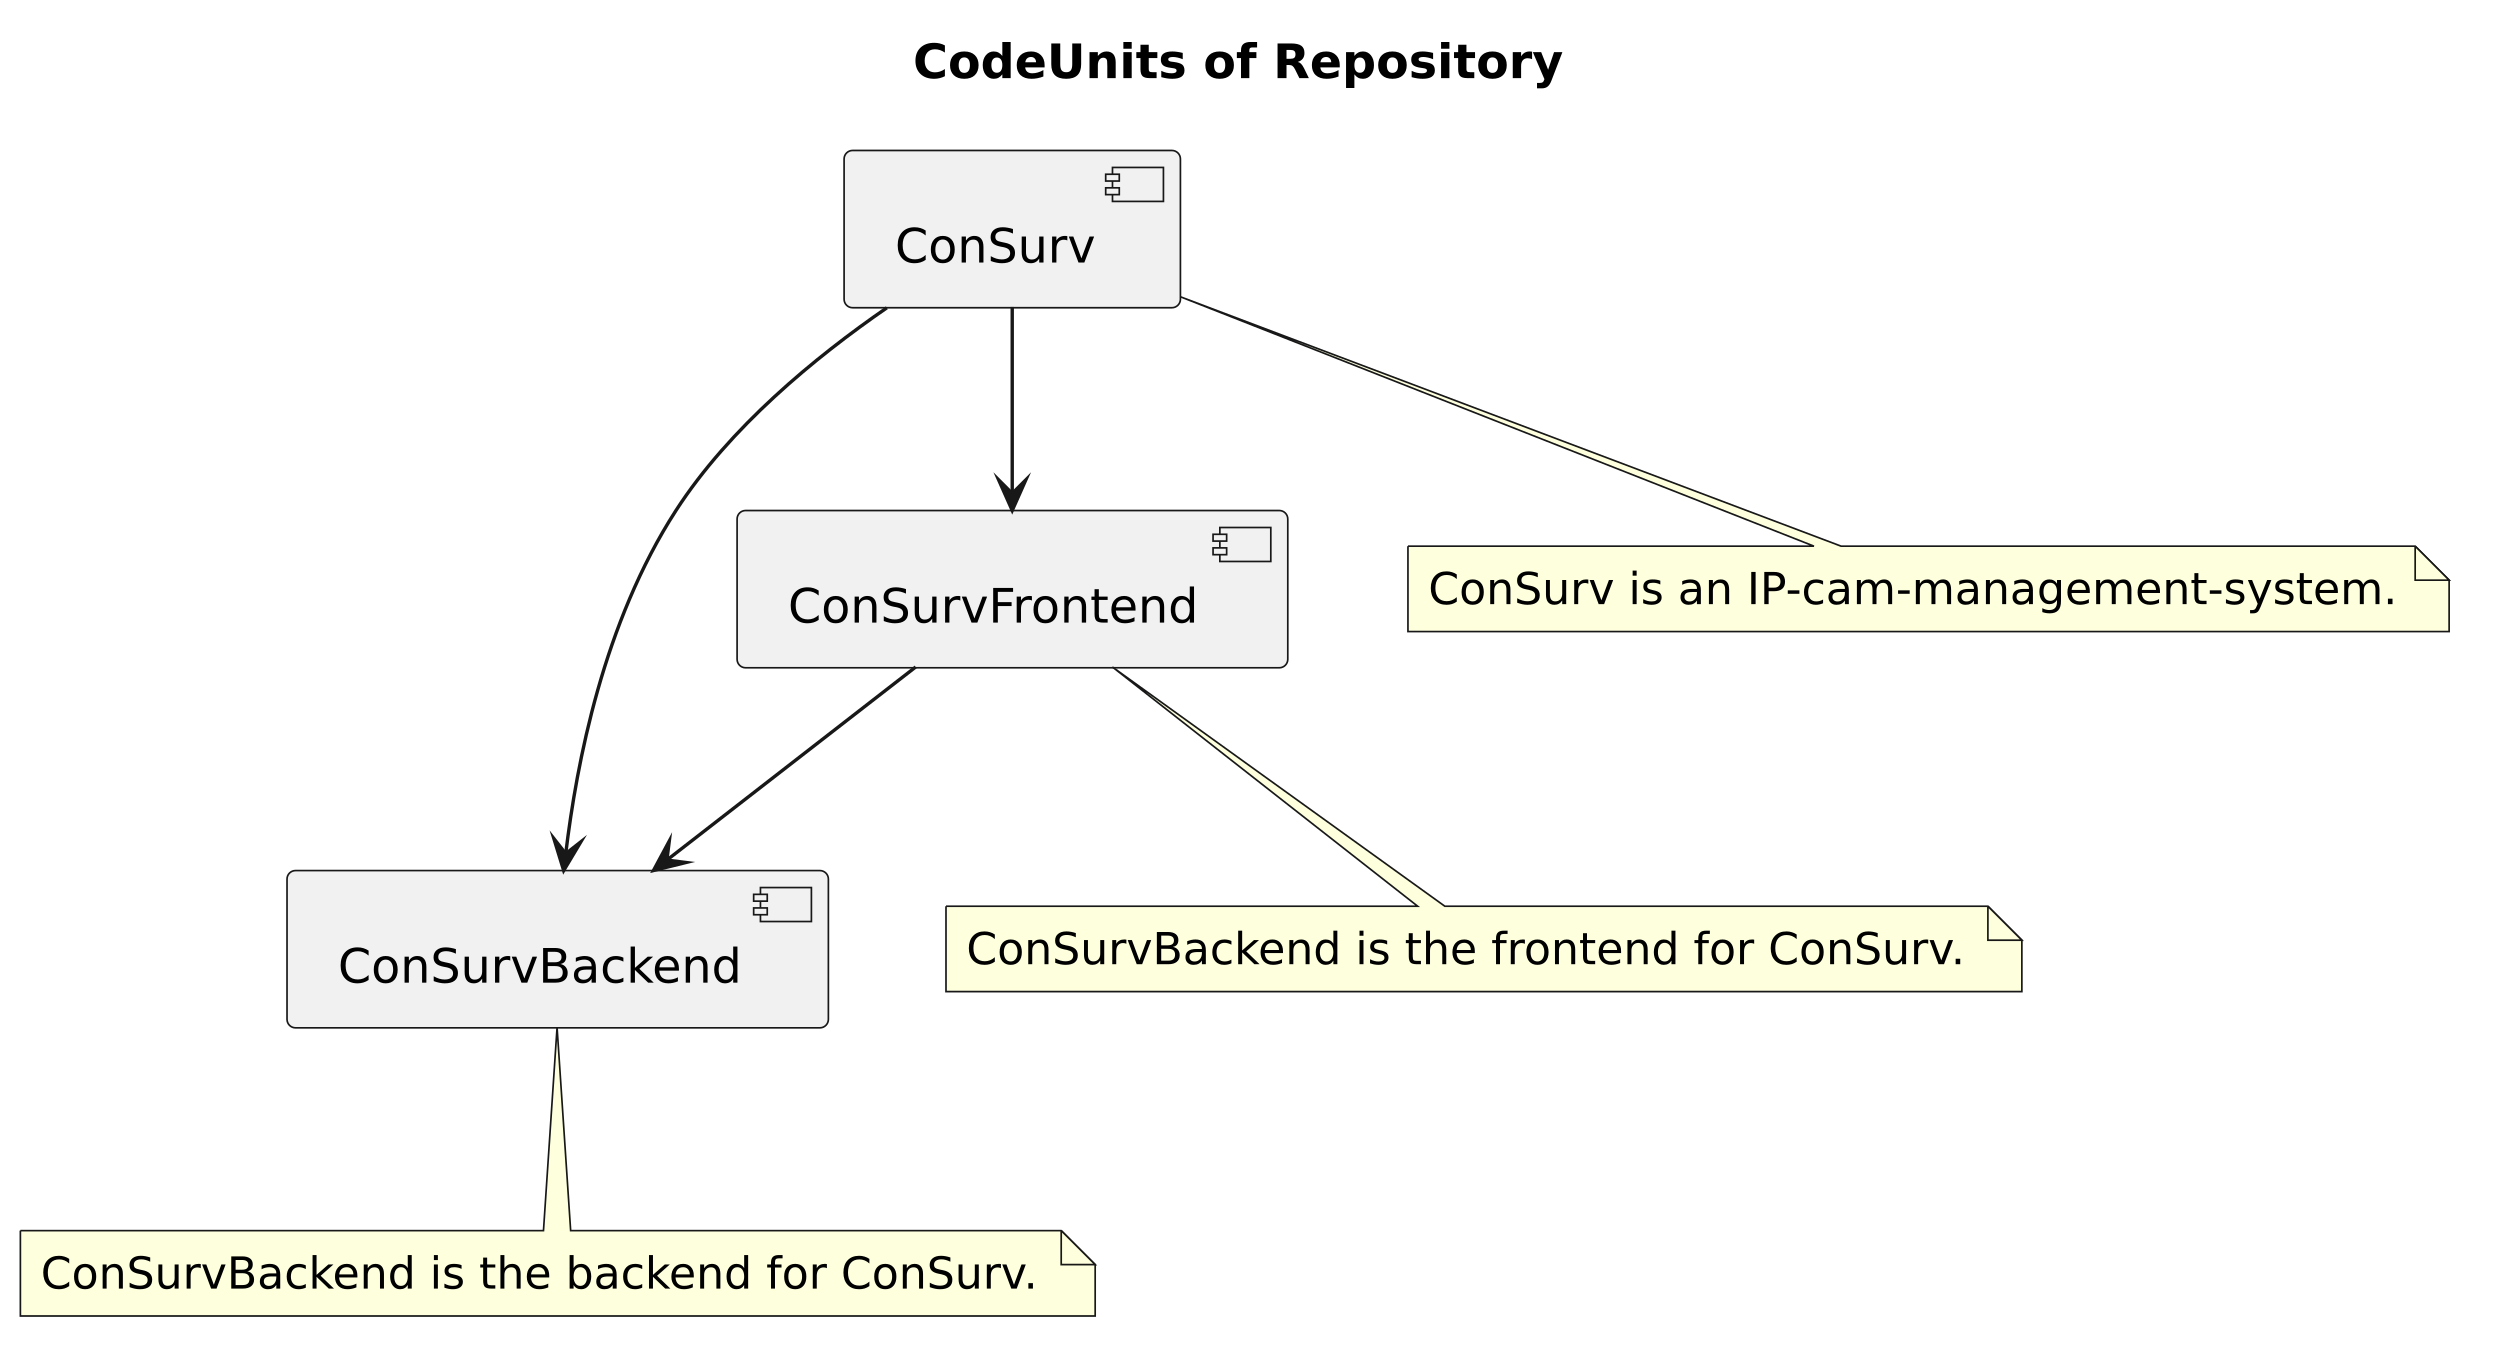
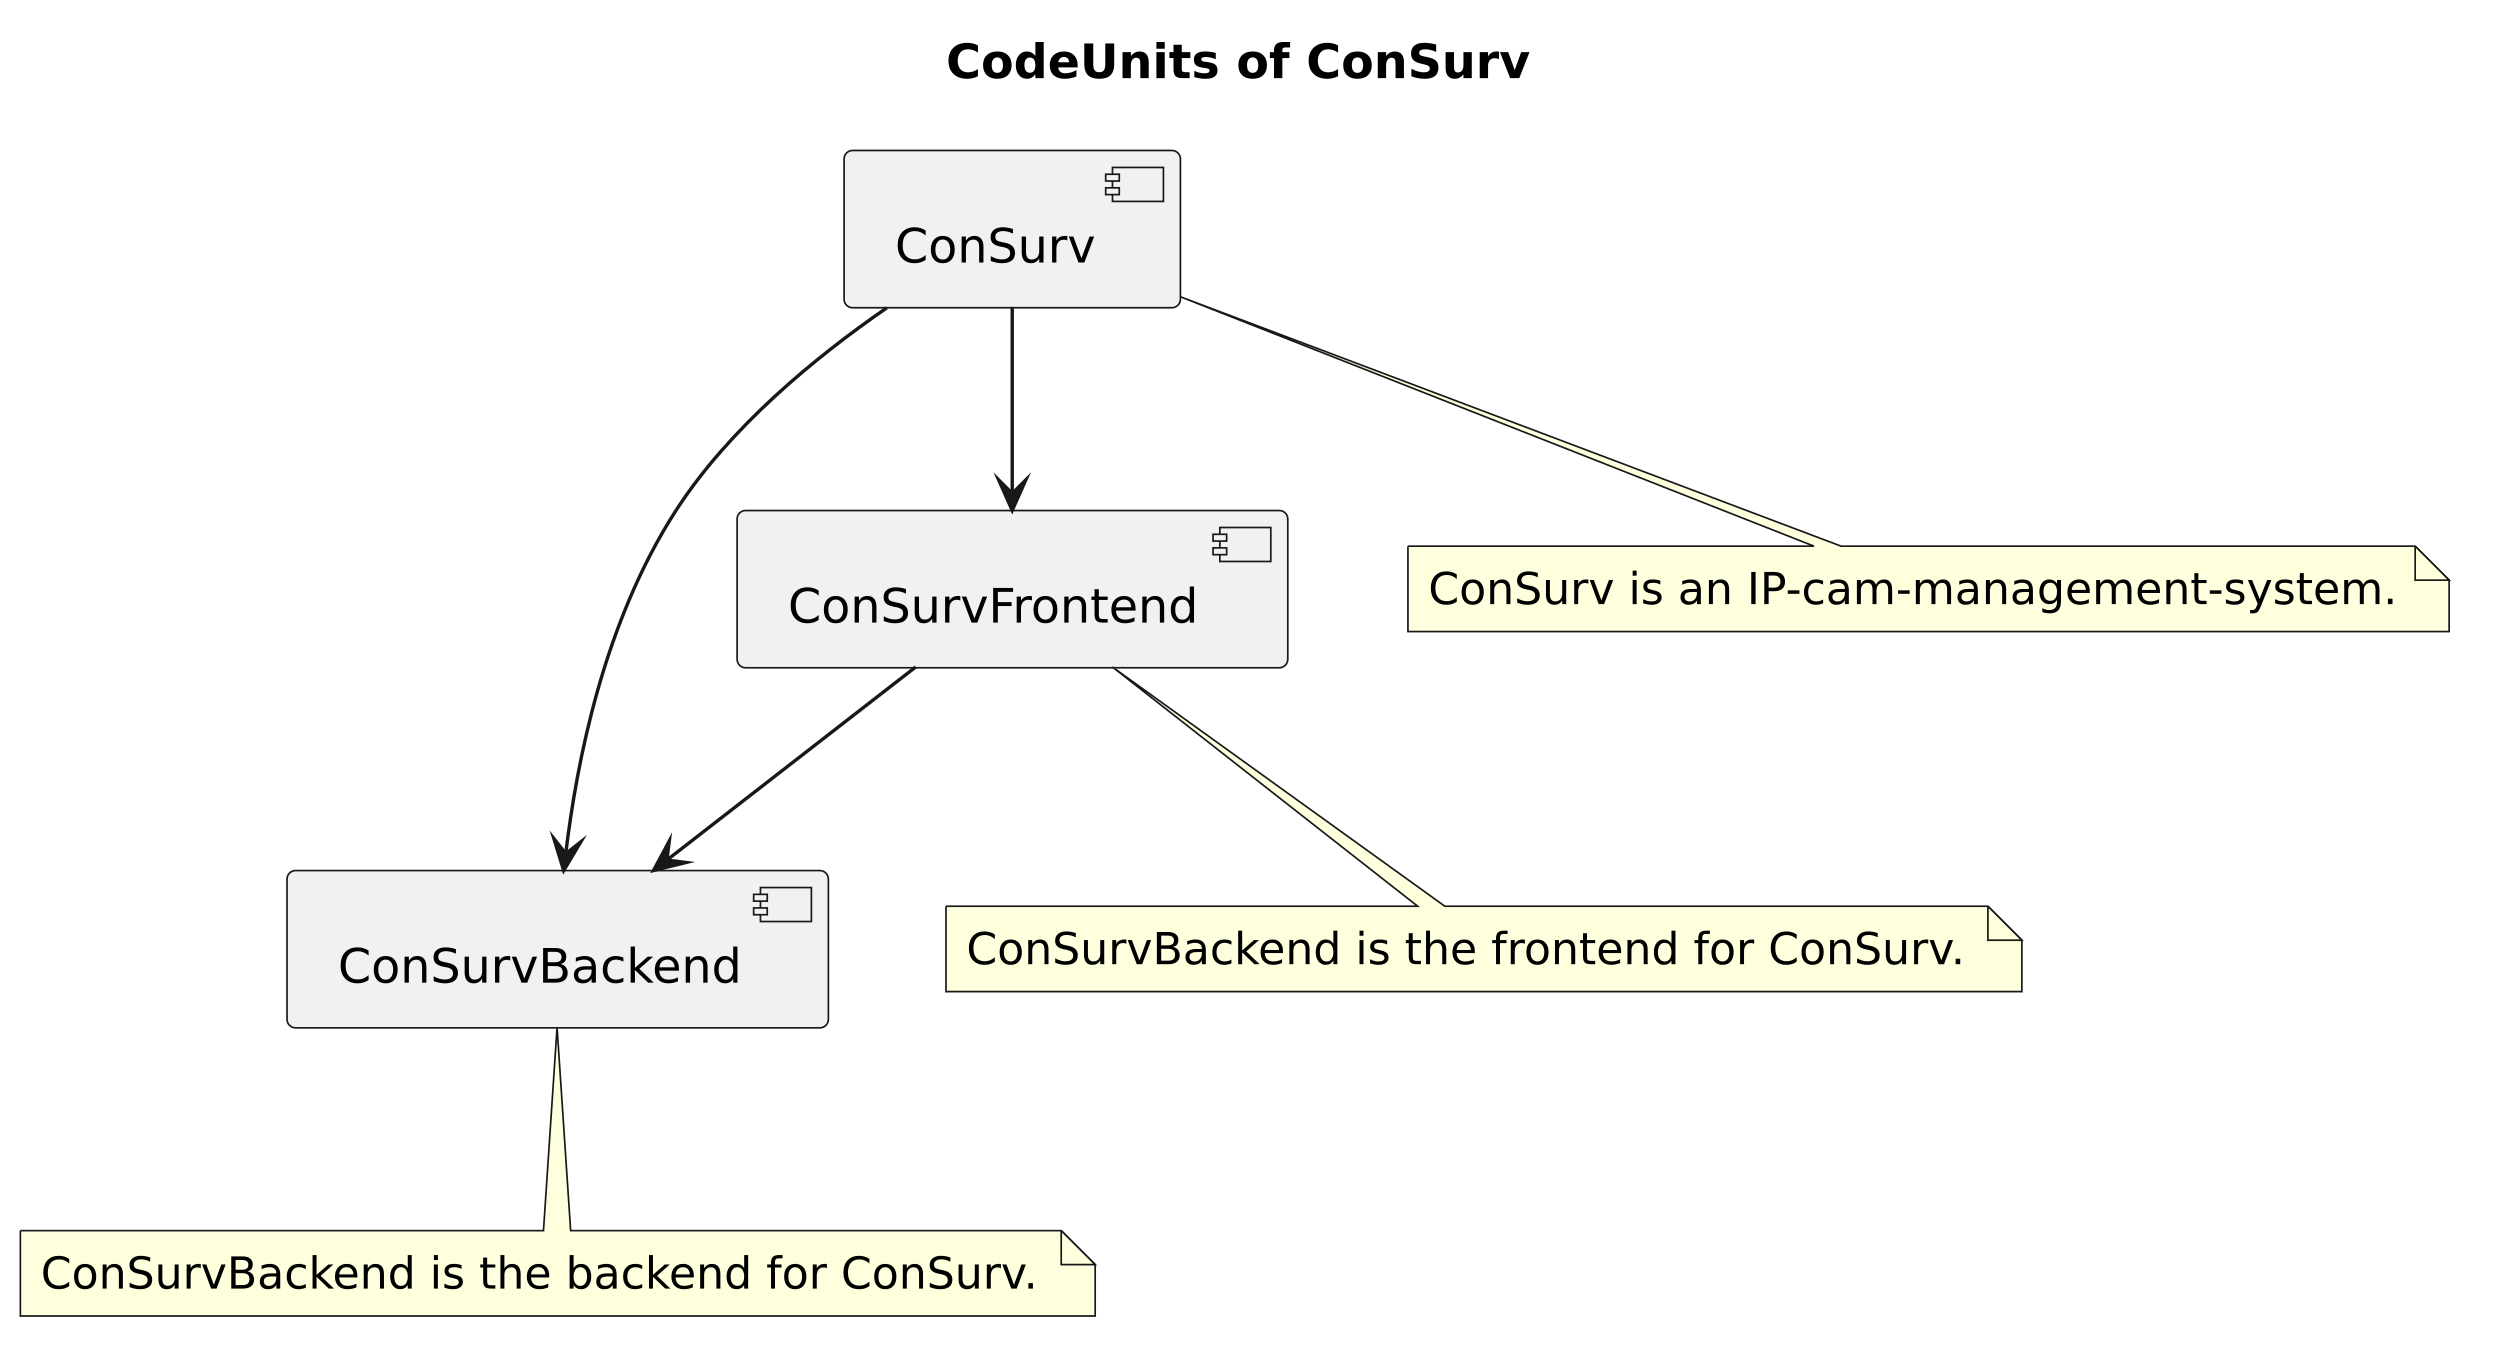
<svg xmlns="http://www.w3.org/2000/svg" contentStyleType="text/css" data-diagram-type="DESCRIPTION" height="402px" preserveAspectRatio="none" style="width:736px;height:402px;background:#FFFFFF;" version="1.1" viewBox="0 0 736 402" width="736px" zoomAndPan="magnify">
  <defs />
  <g>
    <g class="title" data-source-line="2">
-       <text fill="#000000" font-family="'DejaVu Sans'" font-size="14" font-weight="700" lengthAdjust="spacing" textLength="191.413" x="268.805" y="22.995">CodeUnits of Repository</text>
+       <text fill="#000000" font-family="'DejaVu Sans'" font-size="14" font-weight="700" lengthAdjust="spacing" textLength="171.965" x="278.529" y="22.995">CodeUnits of ConSurv</text>
    </g>
    <g class="entity" data-qualified-name="ConSurvBackend" data-source-line="4" id="ent0001">
      <rect fill="#F1F1F1" height="46.297" rx="2.5" ry="2.5" style="stroke:#181818;stroke-width:0.5;" width="159.376" x="84.5" y="256.297" />
      <rect fill="#F1F1F1" height="10" style="stroke:#181818;stroke-width:0.5;" width="15" x="223.876" y="261.297" />
      <rect fill="#F1F1F1" height="2" style="stroke:#181818;stroke-width:0.5;" width="4" x="221.876" y="263.297" />
      <rect fill="#F1F1F1" height="2" style="stroke:#181818;stroke-width:0.5;" width="4" x="221.876" y="267.297" />
      <text fill="#000000" font-family="'DejaVu Sans'" font-size="14" lengthAdjust="spacing" textLength="119.376" x="99.5" y="289.292">ConSurvBackend</text>
    </g>
    <g class="entity" data-qualified-name="ConSurvBackendNote" data-source-line="6" id="ent0002">
      <path d="M6,362.297 L6,387.43 A0,0 0 0 0 6,387.43 L322.42,387.43 A0,0 0 0 0 322.42,387.43 L322.42,372.297 L312.42,362.297 L168,362.297 L164,302.457 L160,362.297 L6,362.297 A0,0 0 0 0 6,362.297" fill="#FEFFDD" style="stroke:#181818;stroke-width:0.5;" />
      <path d="M312.42,362.297 L312.42,372.297 L322.42,372.297 L312.42,362.297" fill="#FEFFDD" style="stroke:#181818;stroke-width:0.5;" />
      <text fill="#000000" font-family="'DejaVu Sans'" font-size="13" lengthAdjust="spacing" textLength="295.42" x="12" y="379.364">ConSurvBackend is the backend for ConSurv.</text>
    </g>
    <g class="entity" data-qualified-name="ConSurvFrontend" data-source-line="10" id="ent0004">
      <rect fill="#F1F1F1" height="46.297" rx="2.5" ry="2.5" style="stroke:#181818;stroke-width:0.5;" width="162.124" x="217" y="150.297" />
      <rect fill="#F1F1F1" height="10" style="stroke:#181818;stroke-width:0.5;" width="15" x="359.124" y="155.297" />
      <rect fill="#F1F1F1" height="2" style="stroke:#181818;stroke-width:0.5;" width="4" x="357.124" y="157.297" />
      <rect fill="#F1F1F1" height="2" style="stroke:#181818;stroke-width:0.5;" width="4" x="357.124" y="161.297" />
      <text fill="#000000" font-family="'DejaVu Sans'" font-size="14" lengthAdjust="spacing" textLength="122.124" x="232" y="183.292">ConSurvFrontend</text>
    </g>
    <g class="entity" data-qualified-name="ConSurvFrontendNote" data-source-line="12" id="ent0005">
      <path d="M278.5,266.797 L278.5,291.93 A0,0 0 0 0 278.5,291.93 L595.237,291.93 A0,0 0 0 0 595.237,291.93 L595.237,276.797 L585.237,266.797 L425.36,266.797 L327.48,196.357 L417.36,266.797 L278.5,266.797 A0,0 0 0 0 278.5,266.797" fill="#FEFFDD" style="stroke:#181818;stroke-width:0.5;" />
      <path d="M585.237,266.797 L585.237,276.797 L595.237,276.797 L585.237,266.797" fill="#FEFFDD" style="stroke:#181818;stroke-width:0.5;" />
      <text fill="#000000" font-family="'DejaVu Sans'" font-size="13" lengthAdjust="spacing" textLength="295.737" x="284.5" y="283.864">ConSurvBackend is the frontend for ConSurv.</text>
    </g>
    <g class="entity" data-qualified-name="ConSurv" data-source-line="16" id="ent0007">
      <rect fill="#F1F1F1" height="46.297" rx="2.5" ry="2.5" style="stroke:#181818;stroke-width:0.5;" width="99.015" x="248.5" y="44.297" />
      <rect fill="#F1F1F1" height="10" style="stroke:#181818;stroke-width:0.5;" width="15" x="327.515" y="49.297" />
      <rect fill="#F1F1F1" height="2" style="stroke:#181818;stroke-width:0.5;" width="4" x="325.515" y="51.297" />
      <rect fill="#F1F1F1" height="2" style="stroke:#181818;stroke-width:0.5;" width="4" x="325.515" y="55.297" />
      <text fill="#000000" font-family="'DejaVu Sans'" font-size="14" lengthAdjust="spacing" textLength="59.015" x="263.5" y="77.292">ConSurv</text>
    </g>
    <g class="entity" data-qualified-name="ConSurvNote" data-source-line="18" id="ent0008">
      <path d="M414.5,160.797 L414.5,185.93 A0,0 0 0 0 414.5,185.93 L721.024,185.93 A0,0 0 0 0 721.024,185.93 L721.024,170.797 L711.024,160.797 L542.03,160.797 L347.52,87.377 L534.03,160.797 L414.5,160.797 A0,0 0 0 0 414.5,160.797" fill="#FEFFDD" style="stroke:#181818;stroke-width:0.5;" />
      <path d="M711.024,160.797 L711.024,170.797 L721.024,170.797 L711.024,160.797" fill="#FEFFDD" style="stroke:#181818;stroke-width:0.5;" />
      <text fill="#000000" font-family="'DejaVu Sans'" font-size="13" lengthAdjust="spacing" textLength="285.524" x="420.5" y="177.864">ConSurv is an IP-cam-management-system.</text>
    </g>
    <g class="link" data-entity-1="ent0004" data-entity-2="ent0001" data-link-type="dependency" data-source-line="22" id="lnk10">
      <path d="M269.58,196.357 C246.84,213.997 219.06,235.571 196.33,253.211" fill="none" id="ConSurvFrontend-to-ConSurvBackend" style="stroke:#181818;stroke-width:1;" />
      <polygon fill="#181818" points="192.38,256.277,201.942,253.919,196.33,253.211,197.038,247.599,192.38,256.277" style="stroke:#181818;stroke-width:1;stroke-linejoin:miter;stroke-miterlimit:10;" />
    </g>
    <g class="link" data-entity-1="ent0007" data-entity-2="ent0001" data-link-type="dependency" data-source-line="23" id="lnk11">
      <path d="M261.09,90.617 C240.01,105.157 214.73,125.917 199,150.297 C177.64,183.397 169.8,224.423 166.55,251.323" fill="none" id="ConSurv-to-ConSurvBackend" style="stroke:#181818;stroke-width:1;" />
      <polygon fill="#181818" points="165.95,256.287,171.001,247.832,166.55,251.323,163.058,246.872,165.95,256.287" style="stroke:#181818;stroke-width:1;stroke-linejoin:miter;stroke-miterlimit:10;" />
    </g>
    <g class="link" data-entity-1="ent0007" data-entity-2="ent0004" data-link-type="dependency" data-source-line="24" id="lnk12">
      <path d="M298,90.357 C298,107.997 298,127.637 298,145.277" fill="none" id="ConSurv-to-ConSurvFrontend" style="stroke:#181818;stroke-width:1;" />
      <polygon fill="#181818" points="298,150.277,302,141.277,298,145.277,294,141.277,298,150.277" style="stroke:#181818;stroke-width:1;stroke-linejoin:miter;stroke-miterlimit:10;" />
    </g>
  </g>
</svg>
